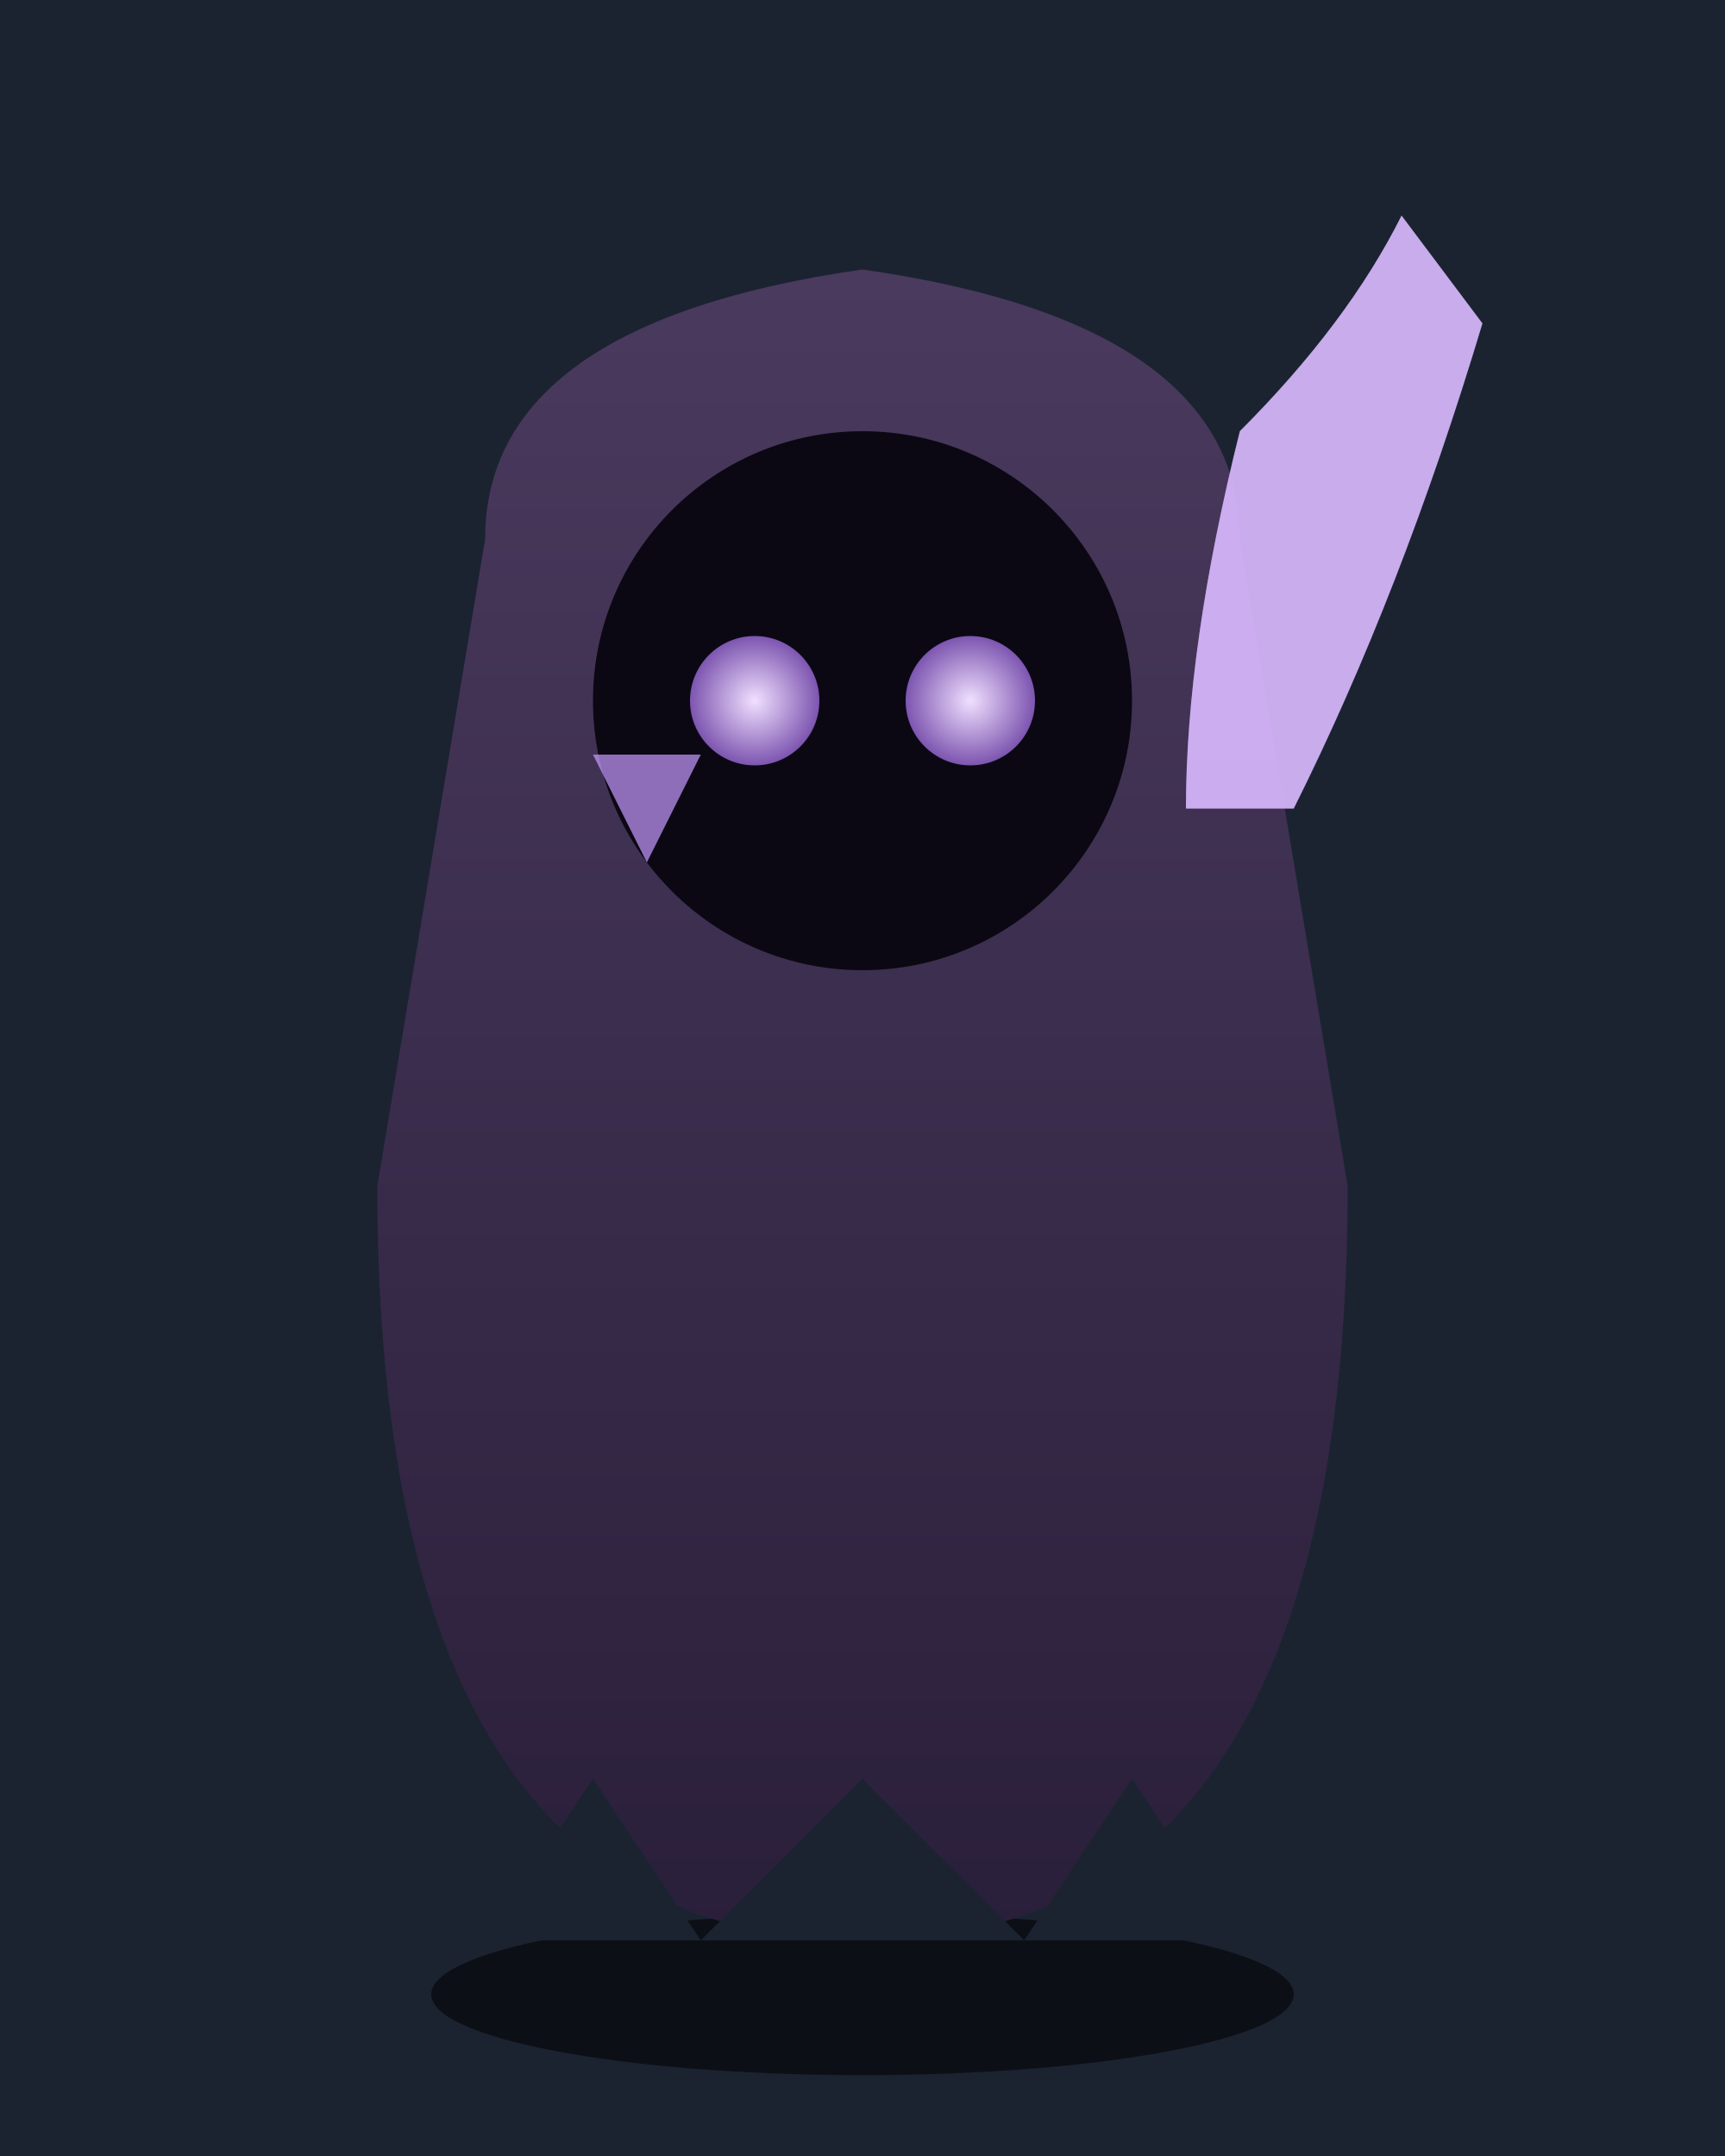
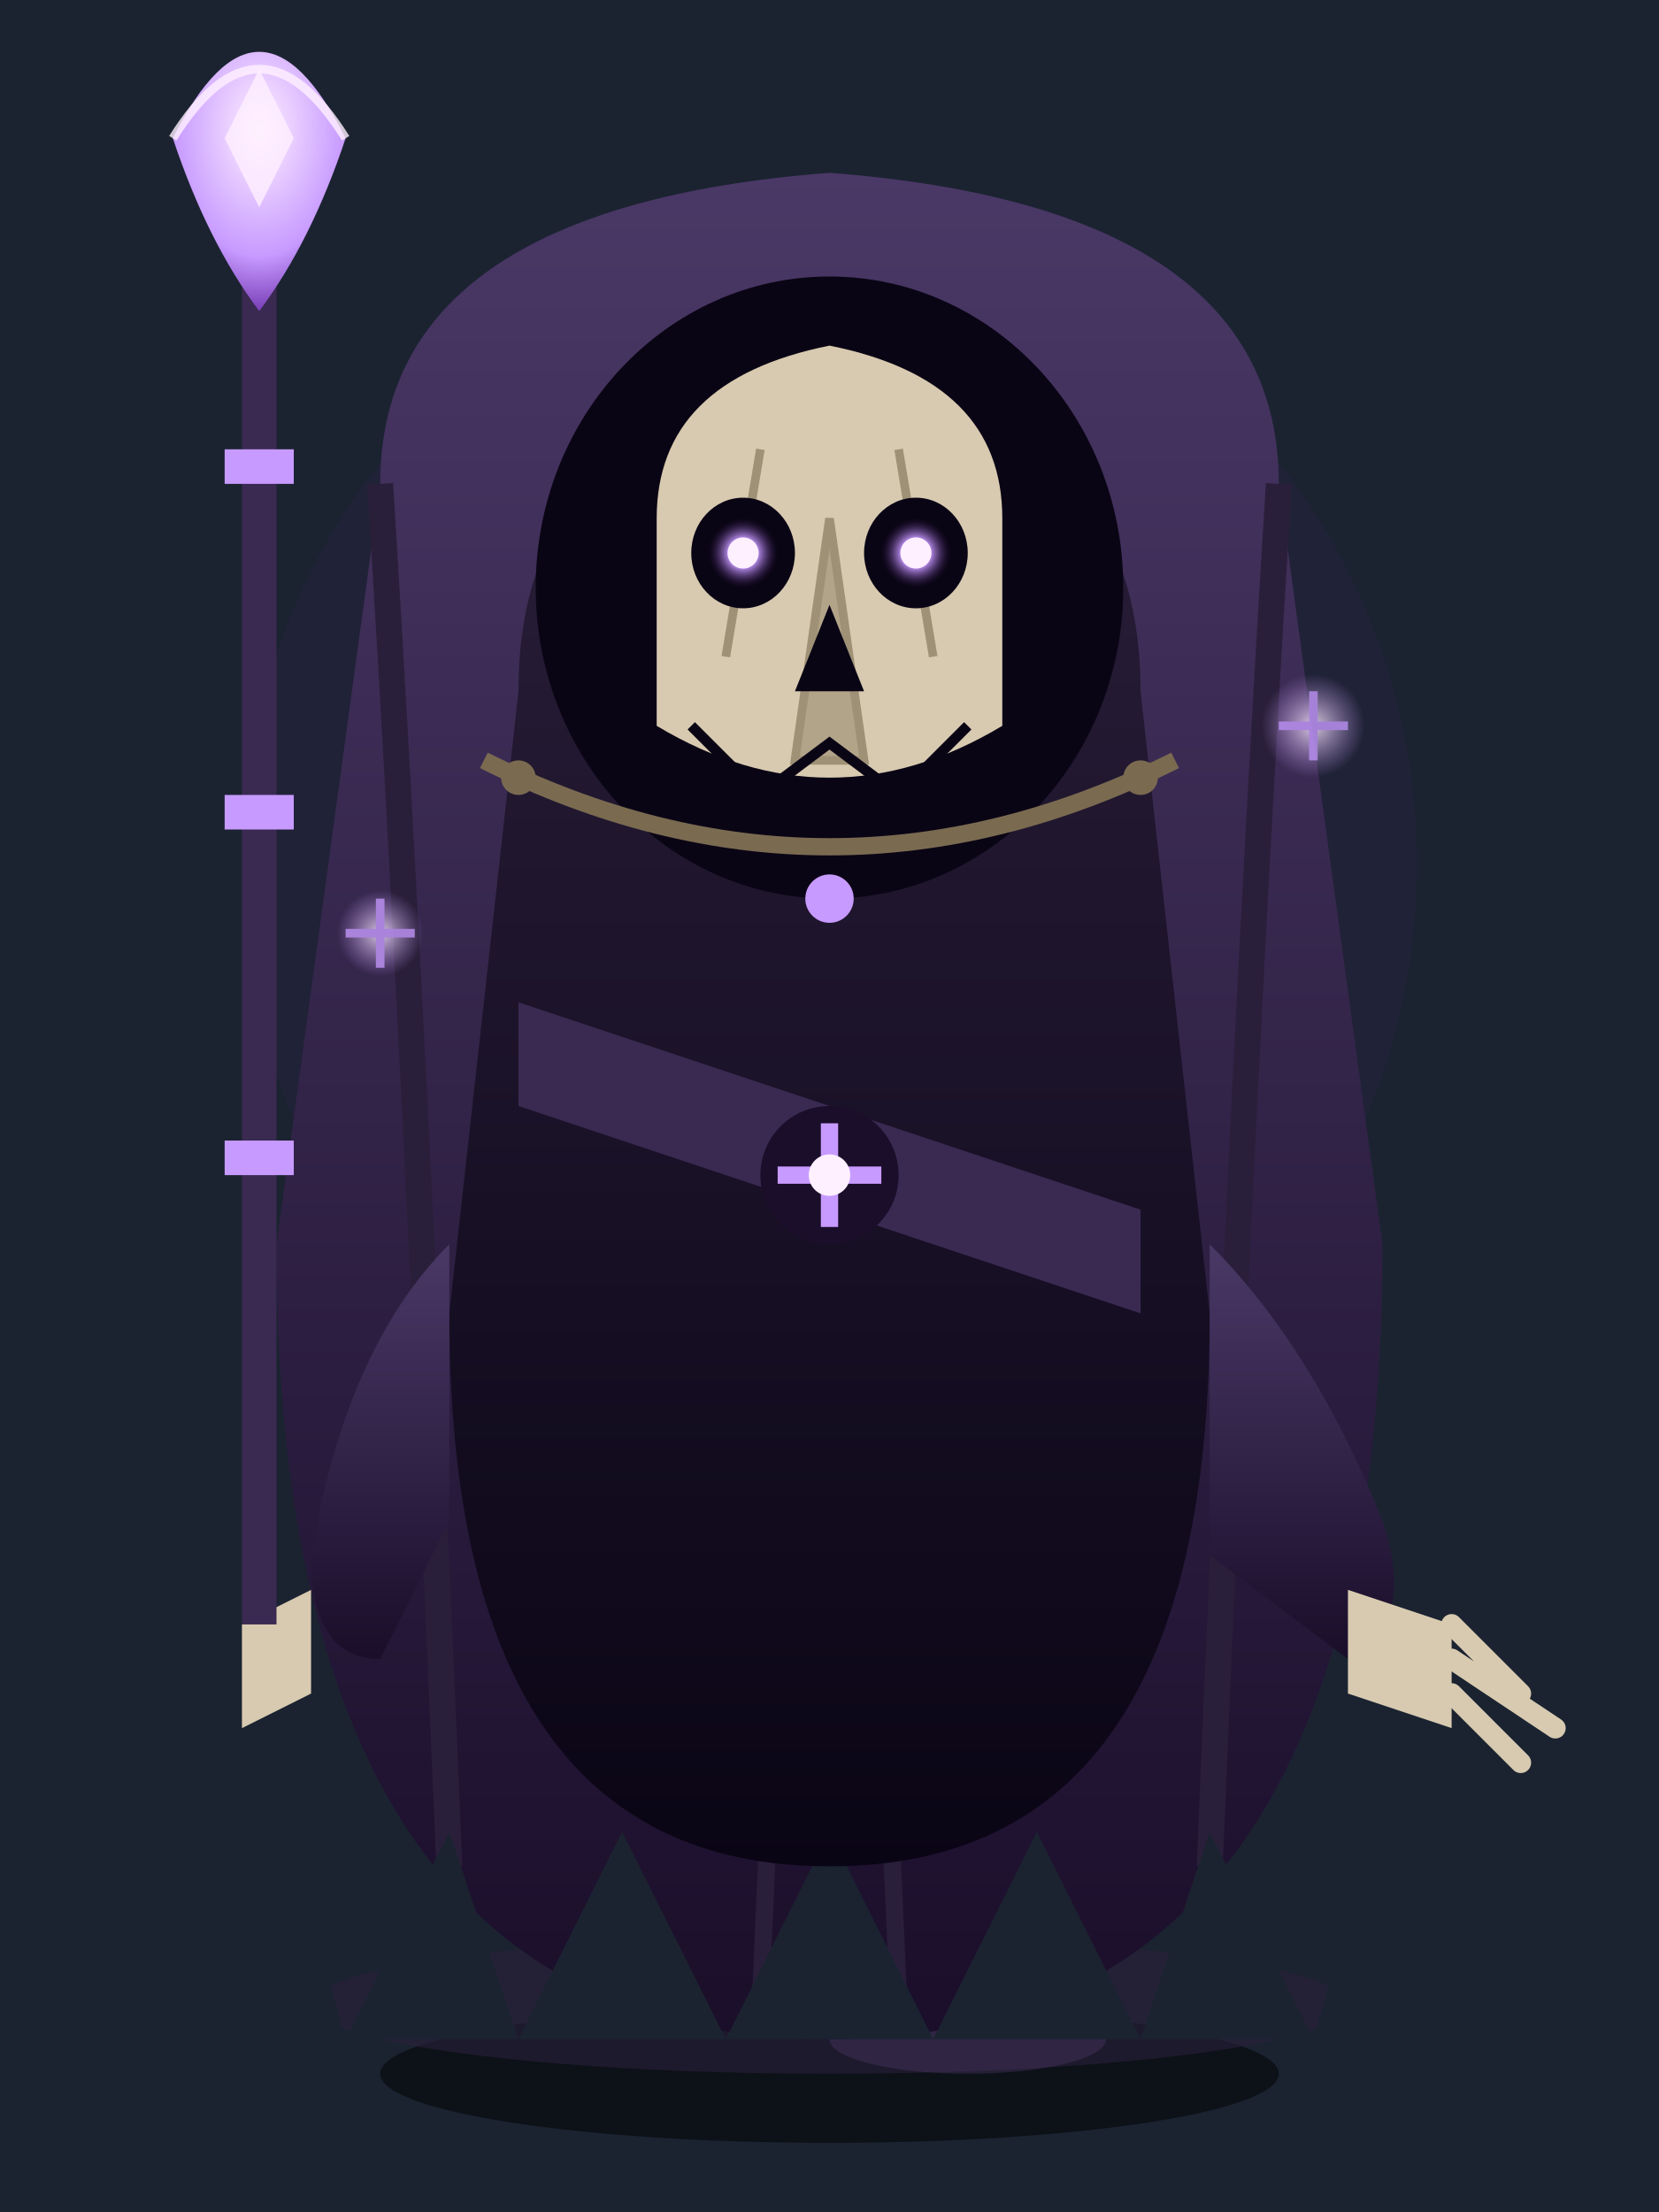
- <svg xmlns="http://www.w3.org/2000/svg" viewBox="0 0 64 80">
+ <svg xmlns="http://www.w3.org/2000/svg" viewBox="0 0 96 128">
  <defs>
-     <linearGradient id="fl-cloak" x1="0" x2="0" y1="0" y2="1">
-       <stop offset="0" stop-color="#4a3a5e" />
-       <stop offset="1" stop-color="#2a1f3a" />
+     <linearGradient id="w-cloak-outer" x1="0" x2="0" y1="0" y2="1">
+       <stop offset="0" stop-color="#4a3866" />
+       <stop offset="1" stop-color="#1a0e2a" />
    </linearGradient>
-     <radialGradient id="fl-eye" r="0.5">
-       <stop offset="0" stop-color="#f0e0ff" />
-       <stop offset="1" stop-color="#7d55b0" />
+     <linearGradient id="w-cloak-inner" x1="0" x2="0" y1="0" y2="1">
+       <stop offset="0" stop-color="#2a1f3a" />
+       <stop offset="1" stop-color="#0a0515" />
+     </linearGradient>
+     <radialGradient id="w-eye" cx=".5" cy=".5" r=".5">
+       <stop offset="0" stop-color="#fff0ff" />
+       <stop offset=".4" stop-color="#c79aff" />
+       <stop offset="1" stop-color="#3a1a55" stop-opacity="0" />
+     </radialGradient>
+     <radialGradient id="w-blade" cx=".5" cy=".3" r=".7">
+       <stop offset="0" stop-color="#fff0ff" />
+       <stop offset=".7" stop-color="#c79aff" />
+       <stop offset="1" stop-color="#7a3fb8" />
+     </radialGradient>
+     <radialGradient id="w-sigil" cx=".5" cy=".5" r=".5">
+       <stop offset="0" stop-color="#fff0ff" />
+       <stop offset="1" stop-color="#c79aff" stop-opacity="0" />
    </radialGradient>
  </defs>
-   <rect width="64" height="80" fill="#1b2331" />
-   <ellipse cx="32" cy="74" rx="16" ry="3" fill="#000" opacity=".55" />
-   <path d="M18 20 Q18 12 32 10 Q46 12 46 20 L50 44 Q50 72 32 72 Q14 72 14 44 Z" fill="url(#fl-cloak)" />
-   <path d="M14 66 L18 72 L22 66 L26 72 L32 66 L38 72 L42 66 L46 72 L50 66 L50 72 L14 72 Z" fill="#1b2331" />
-   <ellipse cx="32" cy="26" rx="10" ry="10" fill="#0b0814" />
-   <circle cx="28" cy="26" r="2.4" fill="url(#fl-eye)" />
-   <circle cx="36" cy="26" r="2.4" fill="url(#fl-eye)" />
-   <path d="M22 28 L26 28 L24 32 Z" fill="#c79aff" opacity=".7" />
-   <path d="M46 16 Q50 12 52 8 L55 12 Q52 22 48 30 L44 30 Q44 24 46 16 Z" fill="#c79aff" opacity=".85" />
-   <path d="M46 16 Q50 12 52 8 L55 12 Q52 22 48 30 L44 30 Q44 24 46 16 Z" fill="#f0e0ff" opacity=".4" />
+   <rect width="96" height="128" fill="#1b2331" />
+   <ellipse cx="48" cy="50" rx="34" ry="36" fill="#3a1a55" opacity=".15" />
+   <ellipse cx="48" cy="120" rx="26" ry="4" fill="#000" opacity=".5" />
+   <ellipse cx="48" cy="116" rx="30" ry="4" fill="#2a1f3a" opacity=".6" />
+   <ellipse cx="42" cy="114" rx="10" ry="2" fill="#4a3866" opacity=".4" />
+   <ellipse cx="56" cy="118" rx="8" ry="2" fill="#4a3866" opacity=".4" />
+   <path d="M22 28 Q22 12 48 10 Q74 12 74 28 L80 72 Q80 118 48 118 Q16 118 16 72 Z" fill="url(#w-cloak-outer)" />
+   <path d="M22 28 Q24 60 26 108" fill="none" stroke="#2a1f3a" stroke-width="1.5" />
+   <path d="M74 28 Q72 60 70 108" fill="none" stroke="#2a1f3a" stroke-width="1.5" />
+   <path d="M48 30 Q46 70 44 116" fill="none" stroke="#2a1f3a" stroke-width="1" />
+   <path d="M48 30 Q50 70 52 116" fill="none" stroke="#2a1f3a" stroke-width="1" />
+   <path d="M16 104 L20 118 L26 106 L30 118 L36 106 L42 118 L48 106 L54 118 L60 106 L66 118 L70 106 L76 118 L80 104 L80 118 L16 118 Z" fill="#1b2331" />
+   <path d="M30 40 Q30 24 48 22 Q66 24 66 40 L70 76 Q70 108 48 108 Q26 108 26 76 Z" fill="url(#w-cloak-inner)" />
+   <path d="M30 58 L66 70 L66 76 L30 64 Z" fill="#3a2a52" />
+   <circle cx="48" cy="68" r="4" fill="#1a0e2a" />
+   <path d="M45 68 L51 68 M48 65 L48 71" stroke="#c79aff" stroke-width="1" />
+   <circle cx="48" cy="68" r="1.2" fill="#fff0ff" />
+   <ellipse cx="48" cy="34" rx="17" ry="18" fill="#0a0515" />
+   <path d="M38 30 Q38 22 48 20 Q58 22 58 30 L58 42 Q48 48 38 42 Z" fill="#d8cab0" />
+   <path d="M44 26 L42 38 M52 26 L54 38 M48 30 L46 44 L50 44 L48 30 Z" stroke="#7a6a50" stroke-width="0.5" fill="#9a8a70" opacity=".6" />
+   <ellipse cx="43" cy="32" rx="3" ry="3.2" fill="#0a0515" />
+   <ellipse cx="53" cy="32" rx="3" ry="3.2" fill="#0a0515" />
+   <circle cx="43" cy="32" r="2" fill="url(#w-eye)" />
+   <circle cx="53" cy="32" r="2" fill="url(#w-eye)" />
+   <circle cx="43" cy="32" r="0.9" fill="#fff0ff" />
+   <circle cx="53" cy="32" r="0.9" fill="#fff0ff" />
+   <path d="M48 35 L46 40 L50 40 Z" fill="#0a0515" />
+   <path d="M40 42 L44 46 L48 43 L52 46 L56 42" fill="none" stroke="#0a0515" stroke-width="0.6" />
+   <path d="M28 44 Q48 54 68 44" fill="none" stroke="#7a6a50" stroke-width="1" />
+   <circle cx="30" cy="45" r="1" fill="#7a6a50" />
+   <circle cx="48" cy="52" r="1.4" fill="#c79aff" />
+   <circle cx="66" cy="45" r="1" fill="#7a6a50" />
+   <path d="M70 72 Q76 78 80 88 Q82 94 78 96 L70 90 Z" fill="url(#w-cloak-outer)" />
+   <path d="M78 92 L84 94 L84 100 L78 98 Z" fill="#d8cab0" />
+   <path d="M84 94 L88 98 M84 96 L90 100 M84 98 L88 102" stroke="#d8cab0" stroke-width="1.2" stroke-linecap="round" />
+   <path d="M26 72 Q20 78 18 90 Q18 96 22 96 L26 88 Z" fill="url(#w-cloak-outer)" />
+   <path d="M18 92 L14 94 L14 100 L18 98 Z" fill="#d8cab0" />
+   <rect x="14" y="14" width="2" height="80" fill="#3a2a52" />
+   <path d="M14 14 L15 8 L16 14 Z" fill="#1a0e2a" />
+   <path d="M10 8 Q15 -2 20 8 Q18 14 15 18 Q12 14 10 8 Z" fill="url(#w-blade)" />
+   <path d="M10 8 Q15 0 20 8" fill="none" stroke="#fff0ff" stroke-width="0.5" opacity=".8" />
+   <path d="M15 4 L17 8 L15 12 L13 8 Z" fill="#fff0ff" opacity=".8" />
+   <rect x="13" y="26" width="4" height="2" fill="#c79aff" />
+   <rect x="13" y="46" width="4" height="2" fill="#c79aff" />
+   <rect x="13" y="66" width="4" height="2" fill="#c79aff" />
+   <g opacity=".8">
+     <circle cx="76" cy="42" r="3" fill="url(#w-sigil)" />
+     <path d="M74 42 L78 42 M76 40 L76 44" stroke="#c79aff" stroke-width="0.5" />
+     <circle cx="22" cy="54" r="2.5" fill="url(#w-sigil)" />
+     <path d="M20 54 L24 54 M22 52 L22 56" stroke="#c79aff" stroke-width="0.5" />
+   </g>
</svg>
